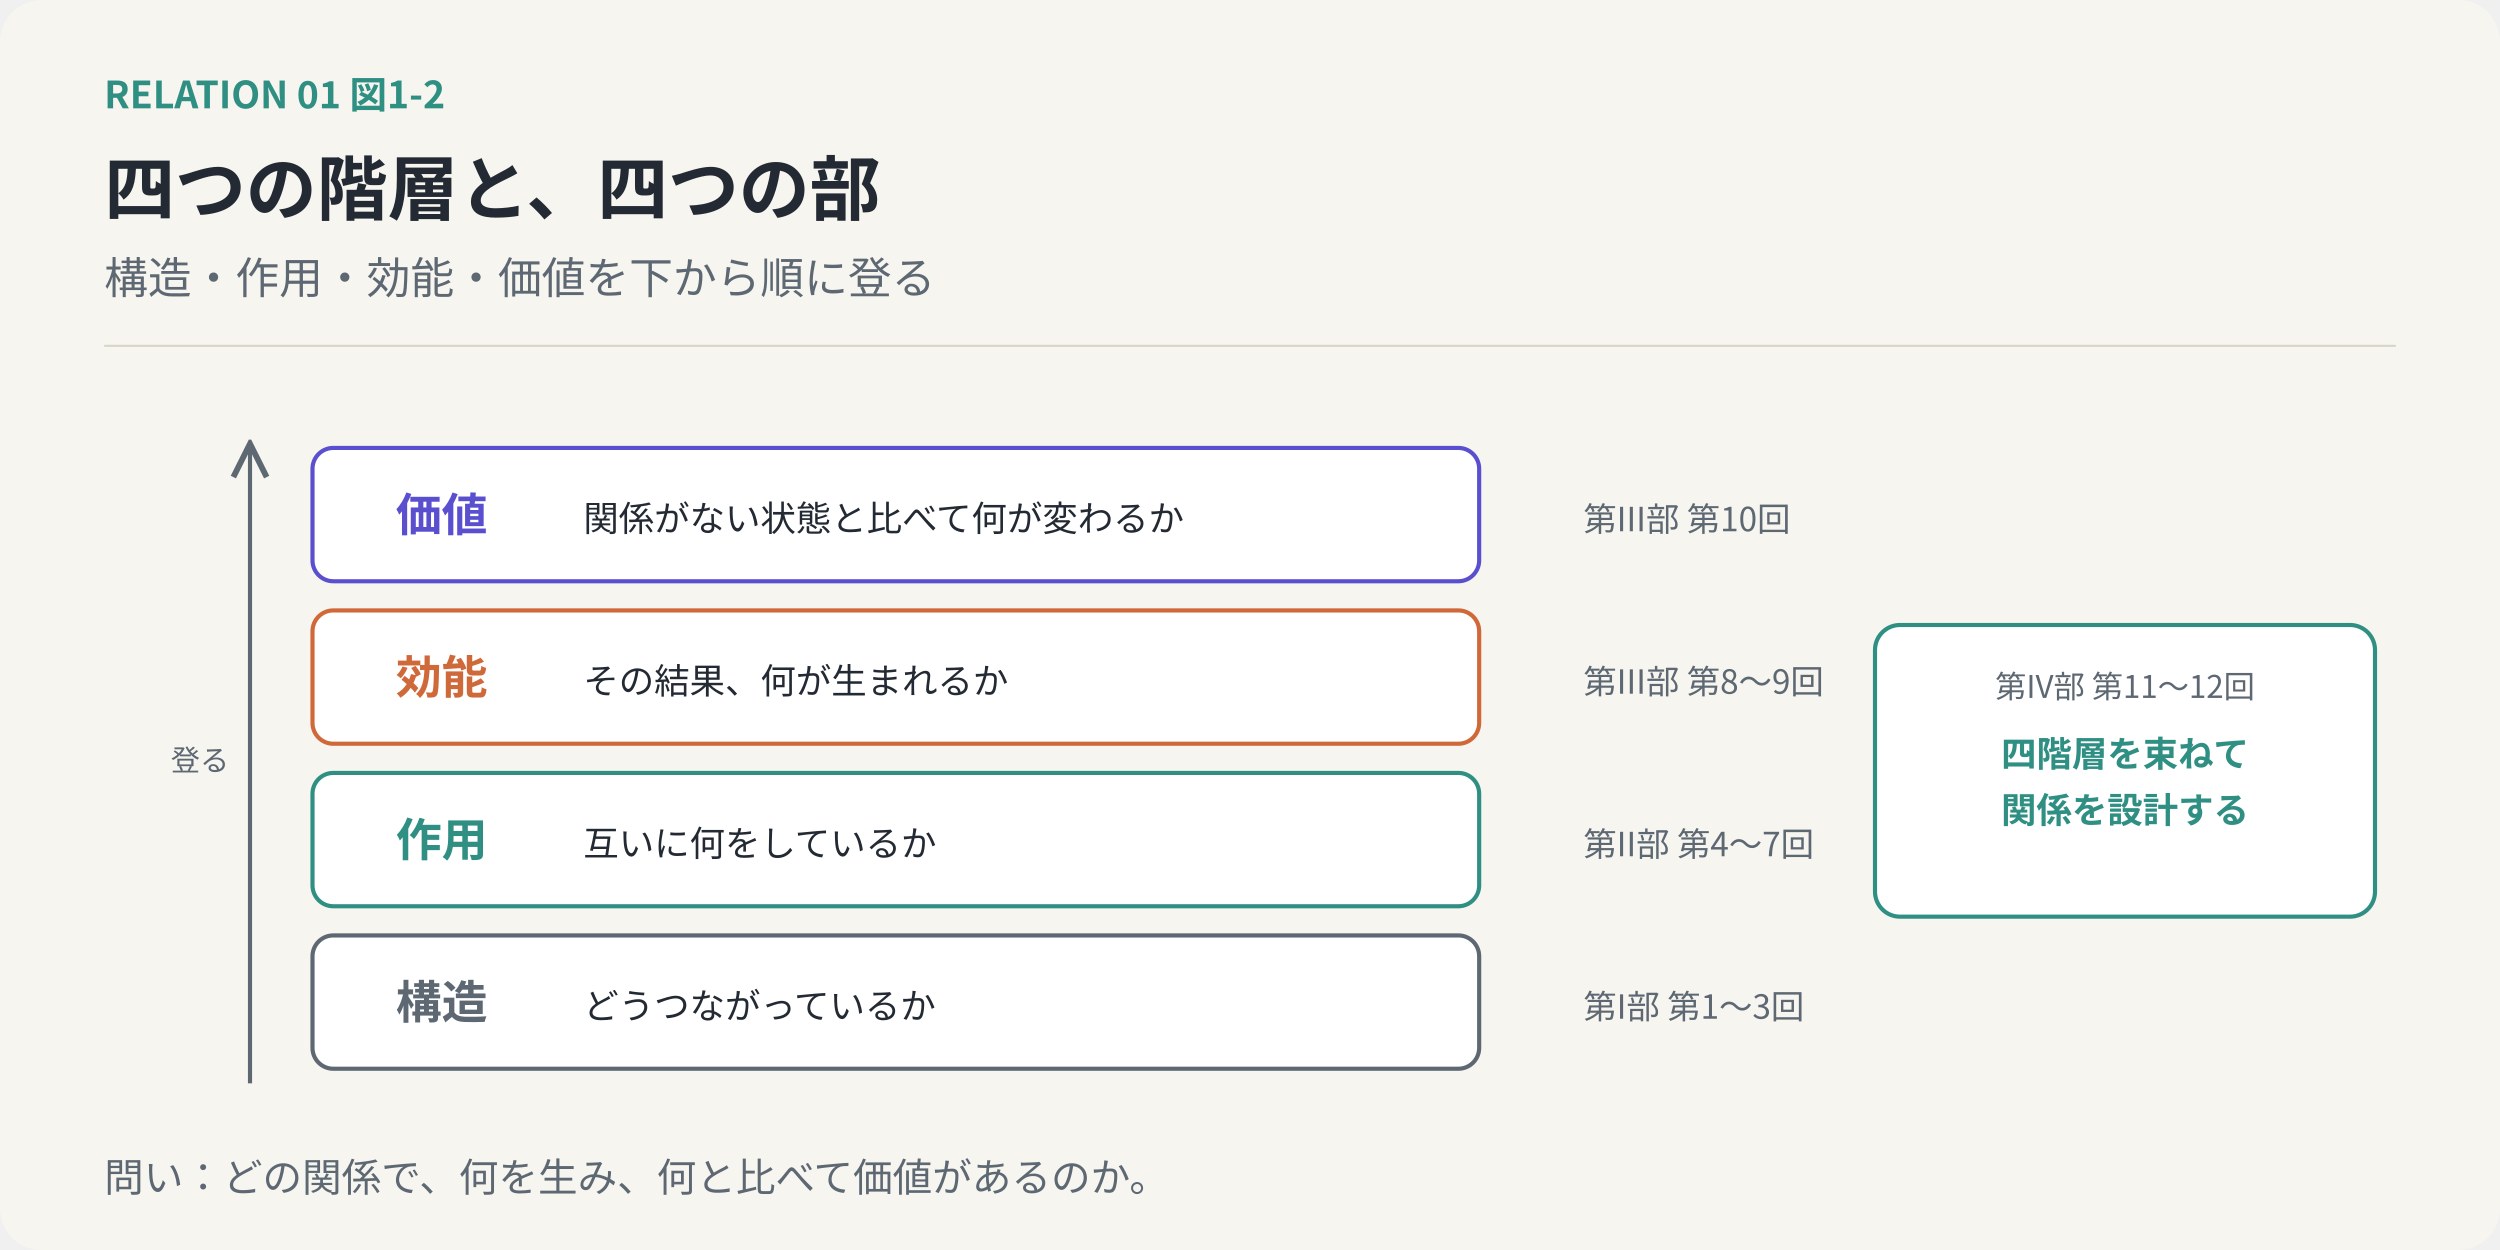
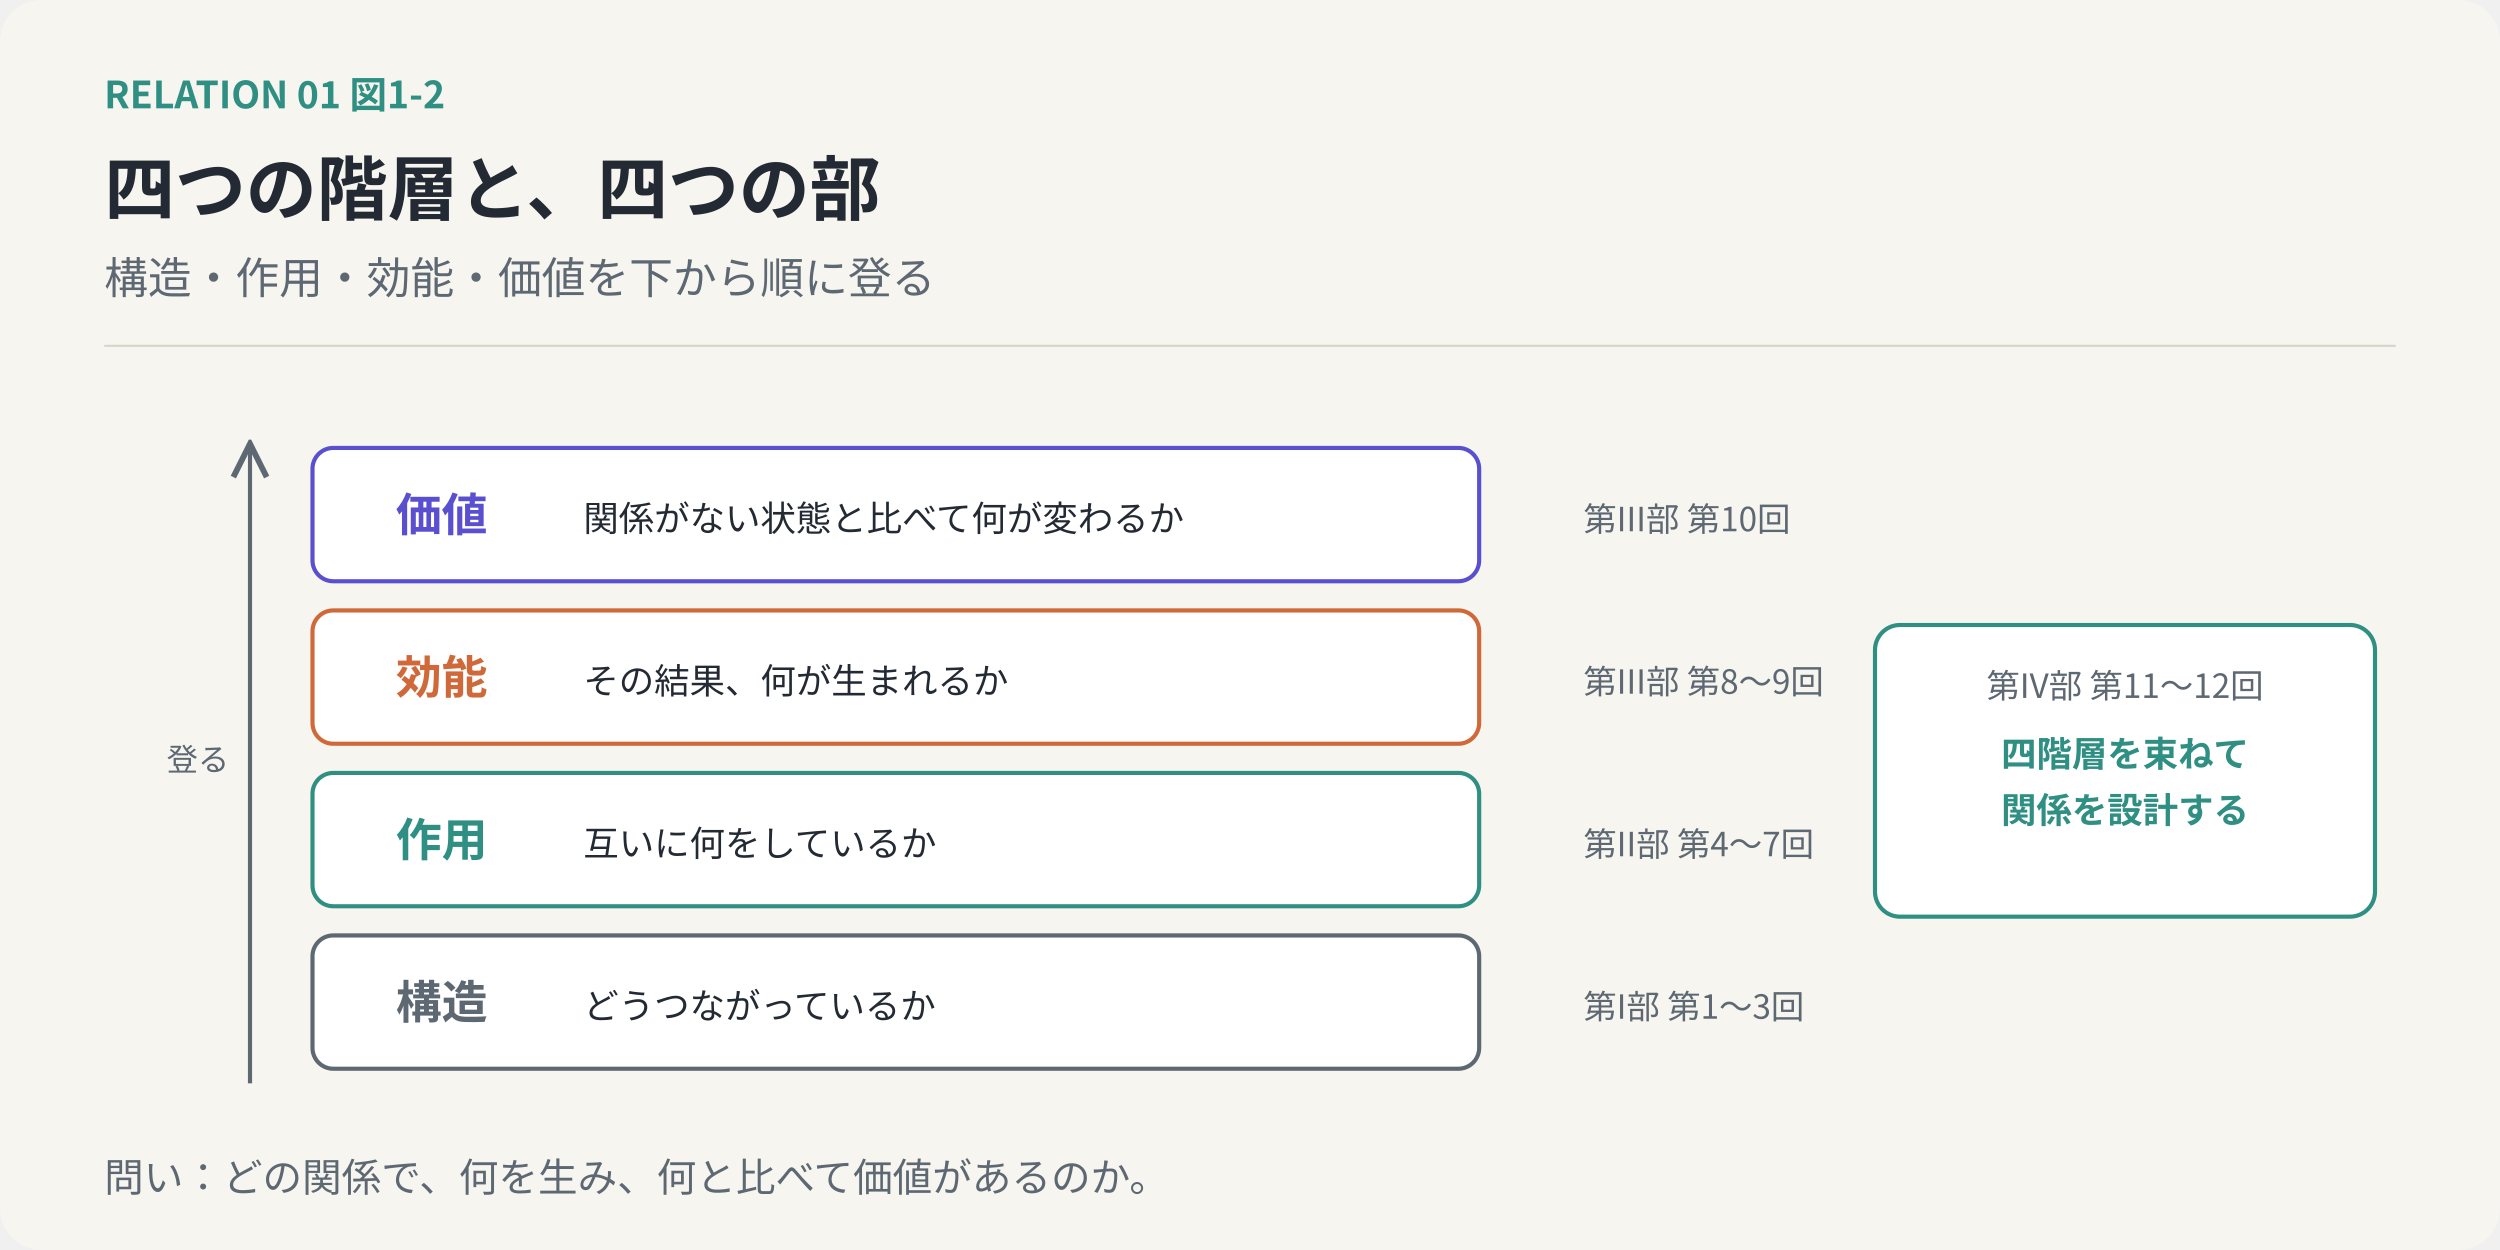
<svg xmlns="http://www.w3.org/2000/svg" width="1200" height="600" viewBox="0 0 1200 600" role="img" aria-labelledby="title desc">
  <defs>
    <marker id="arrow" markerWidth="10" markerHeight="10" refX="8" refY="5" orient="auto-start-reverse">
      <path d="M1,1 L9,5 L1,9" fill="none" stroke="#5d6873" stroke-width="1.4" />
    </marker>
  </defs>
  <rect width="1200" height="600" rx="20" fill="#f7f5ef" />
  <g font-family="system-ui, -apple-system, &quot;Hiragino Kaku Gothic ProN&quot;, &quot;Noto Sans CJK JP&quot;, Meiryo, sans-serif">
    <text x="50.0" y="52.0" fill="#2f8f83" font-size="18" text-anchor="start" font-weight="700">RELATION     01     図1-2</text>
    <text x="50.0" y="103.0" fill="#232a33" font-size="34" text-anchor="start" font-weight="700">四つの階層と、四つの部</text>
    <text x="50.0" y="141.0" fill="#5d6873" font-size="21" text-anchor="start" font-weight="400">構造・作用・効能・価値を下から順に登る</text>
    <line x1="50.0" y1="166.0" x2="1150.0" y2="166.0" stroke="#d8d4c8" stroke-width="1" />
    <rect x="150" y="215" width="560" height="64" rx="10" fill="#ffffff" stroke="#5a4fcf" stroke-width="2" />
    <text x="190.0" y="255.0" fill="#5a4fcf" font-size="22" text-anchor="start" font-weight="700">価値</text>
    <text x="280.0" y="255.0" fill="#232a33" font-size="17" text-anchor="start" font-weight="400">関係がない状態と比べて何が変わるか</text>
    <text x="760.0" y="255.0" fill="#5d6873" font-size="16" text-anchor="start" font-weight="400">第III部 第10回</text>
    <rect x="150" y="293" width="560" height="64" rx="10" fill="#ffffff" stroke="#d0693a" stroke-width="2" />
    <text x="190.0" y="333.0" fill="#d0693a" font-size="22" text-anchor="start" font-weight="700">効能</text>
    <text x="280.0" y="333.0" fill="#232a33" font-size="17" text-anchor="start" font-weight="400">その結果、何が生まれるか</text>
    <text x="760.0" y="333.0" fill="#5d6873" font-size="16" text-anchor="start" font-weight="400">第III部 第8〜9回</text>
    <rect x="150" y="371" width="560" height="64" rx="10" fill="#ffffff" stroke="#2f8f83" stroke-width="2" />
    <text x="190.0" y="411.0" fill="#2f8f83" font-size="22" text-anchor="start" font-weight="700">作用</text>
    <text x="280.0" y="411.0" fill="#232a33" font-size="17" text-anchor="start" font-weight="400">互いに何をしているか</text>
    <text x="760.0" y="411.0" fill="#5d6873" font-size="16" text-anchor="start" font-weight="400">第II部 第4〜7回</text>
    <rect x="150" y="449" width="560" height="64" rx="10" fill="#ffffff" stroke="#5d6873" stroke-width="2" />
    <text x="190.0" y="489.0" fill="#5d6873" font-size="22" text-anchor="start" font-weight="700">構造</text>
    <text x="280.0" y="489.0" fill="#232a33" font-size="17" text-anchor="start" font-weight="400">どうつながっているか</text>
    <text x="760.0" y="489.0" fill="#5d6873" font-size="16" text-anchor="start" font-weight="400">第I部 第1〜3回</text>
    <line x1="120.0" y1="520.0" x2="120.0" y2="215.0" stroke="#5d6873" stroke-width="2" marker-end="url(#arrow)" />
-     <text x="110.0" y="370.0" fill="#5d6873" font-size="14" text-anchor="end" font-weight="400">登る</text>
+     <text x="110.0" y="370.0" fill="#5d6873" font-size="15" text-anchor="end" font-weight="400">登る</text>
    <rect x="900" y="300" width="240" height="140" rx="12" fill="#ffffff" stroke="#2f8f83" stroke-width="2" />
-     <text x="1020.0" y="335.0" fill="#5d6873" font-size="15" text-anchor="middle" font-weight="400">第IV部 第11〜12回</text>
+     <text x="1020.0" y="335.0" fill="#5d6873" font-size="16" text-anchor="middle" font-weight="400">第IV部 第11〜12回</text>
    <text x="1020.0" y="368.0" fill="#2f8f83" font-size="17" text-anchor="middle" font-weight="700">四階層を束ねて</text>
    <text x="1020.0" y="395.0" fill="#2f8f83" font-size="17" text-anchor="middle" font-weight="700">関係を設計する</text>
    <text x="50.0" y="572.0" fill="#5d6873" font-size="19" text-anchor="start" font-weight="400">問い：どの関係で、何を生み、何と比べて価値があるのか。</text>
  </g>
</svg>
